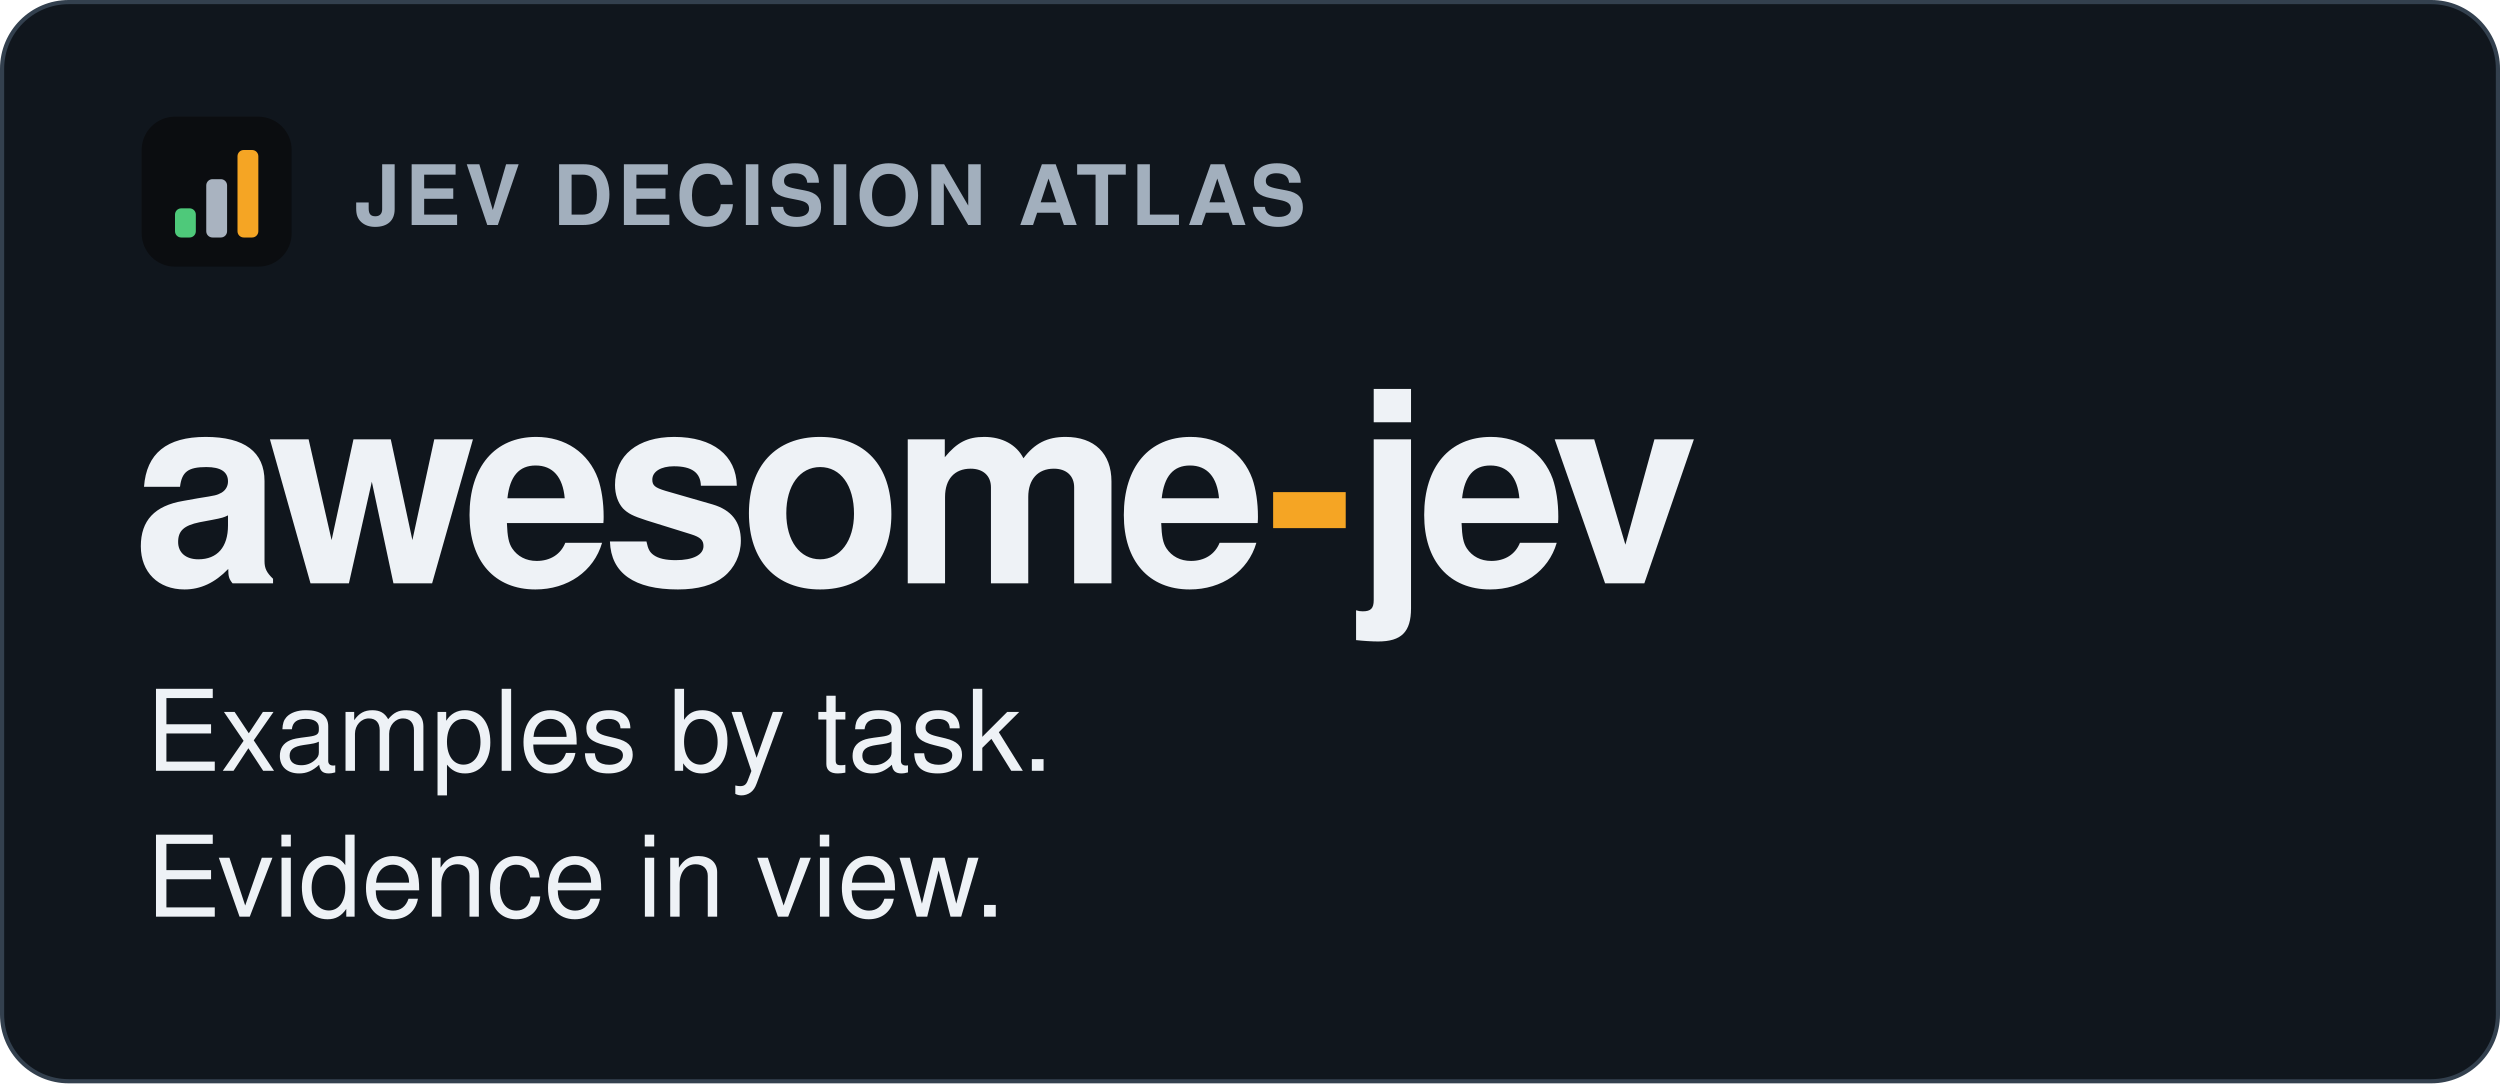
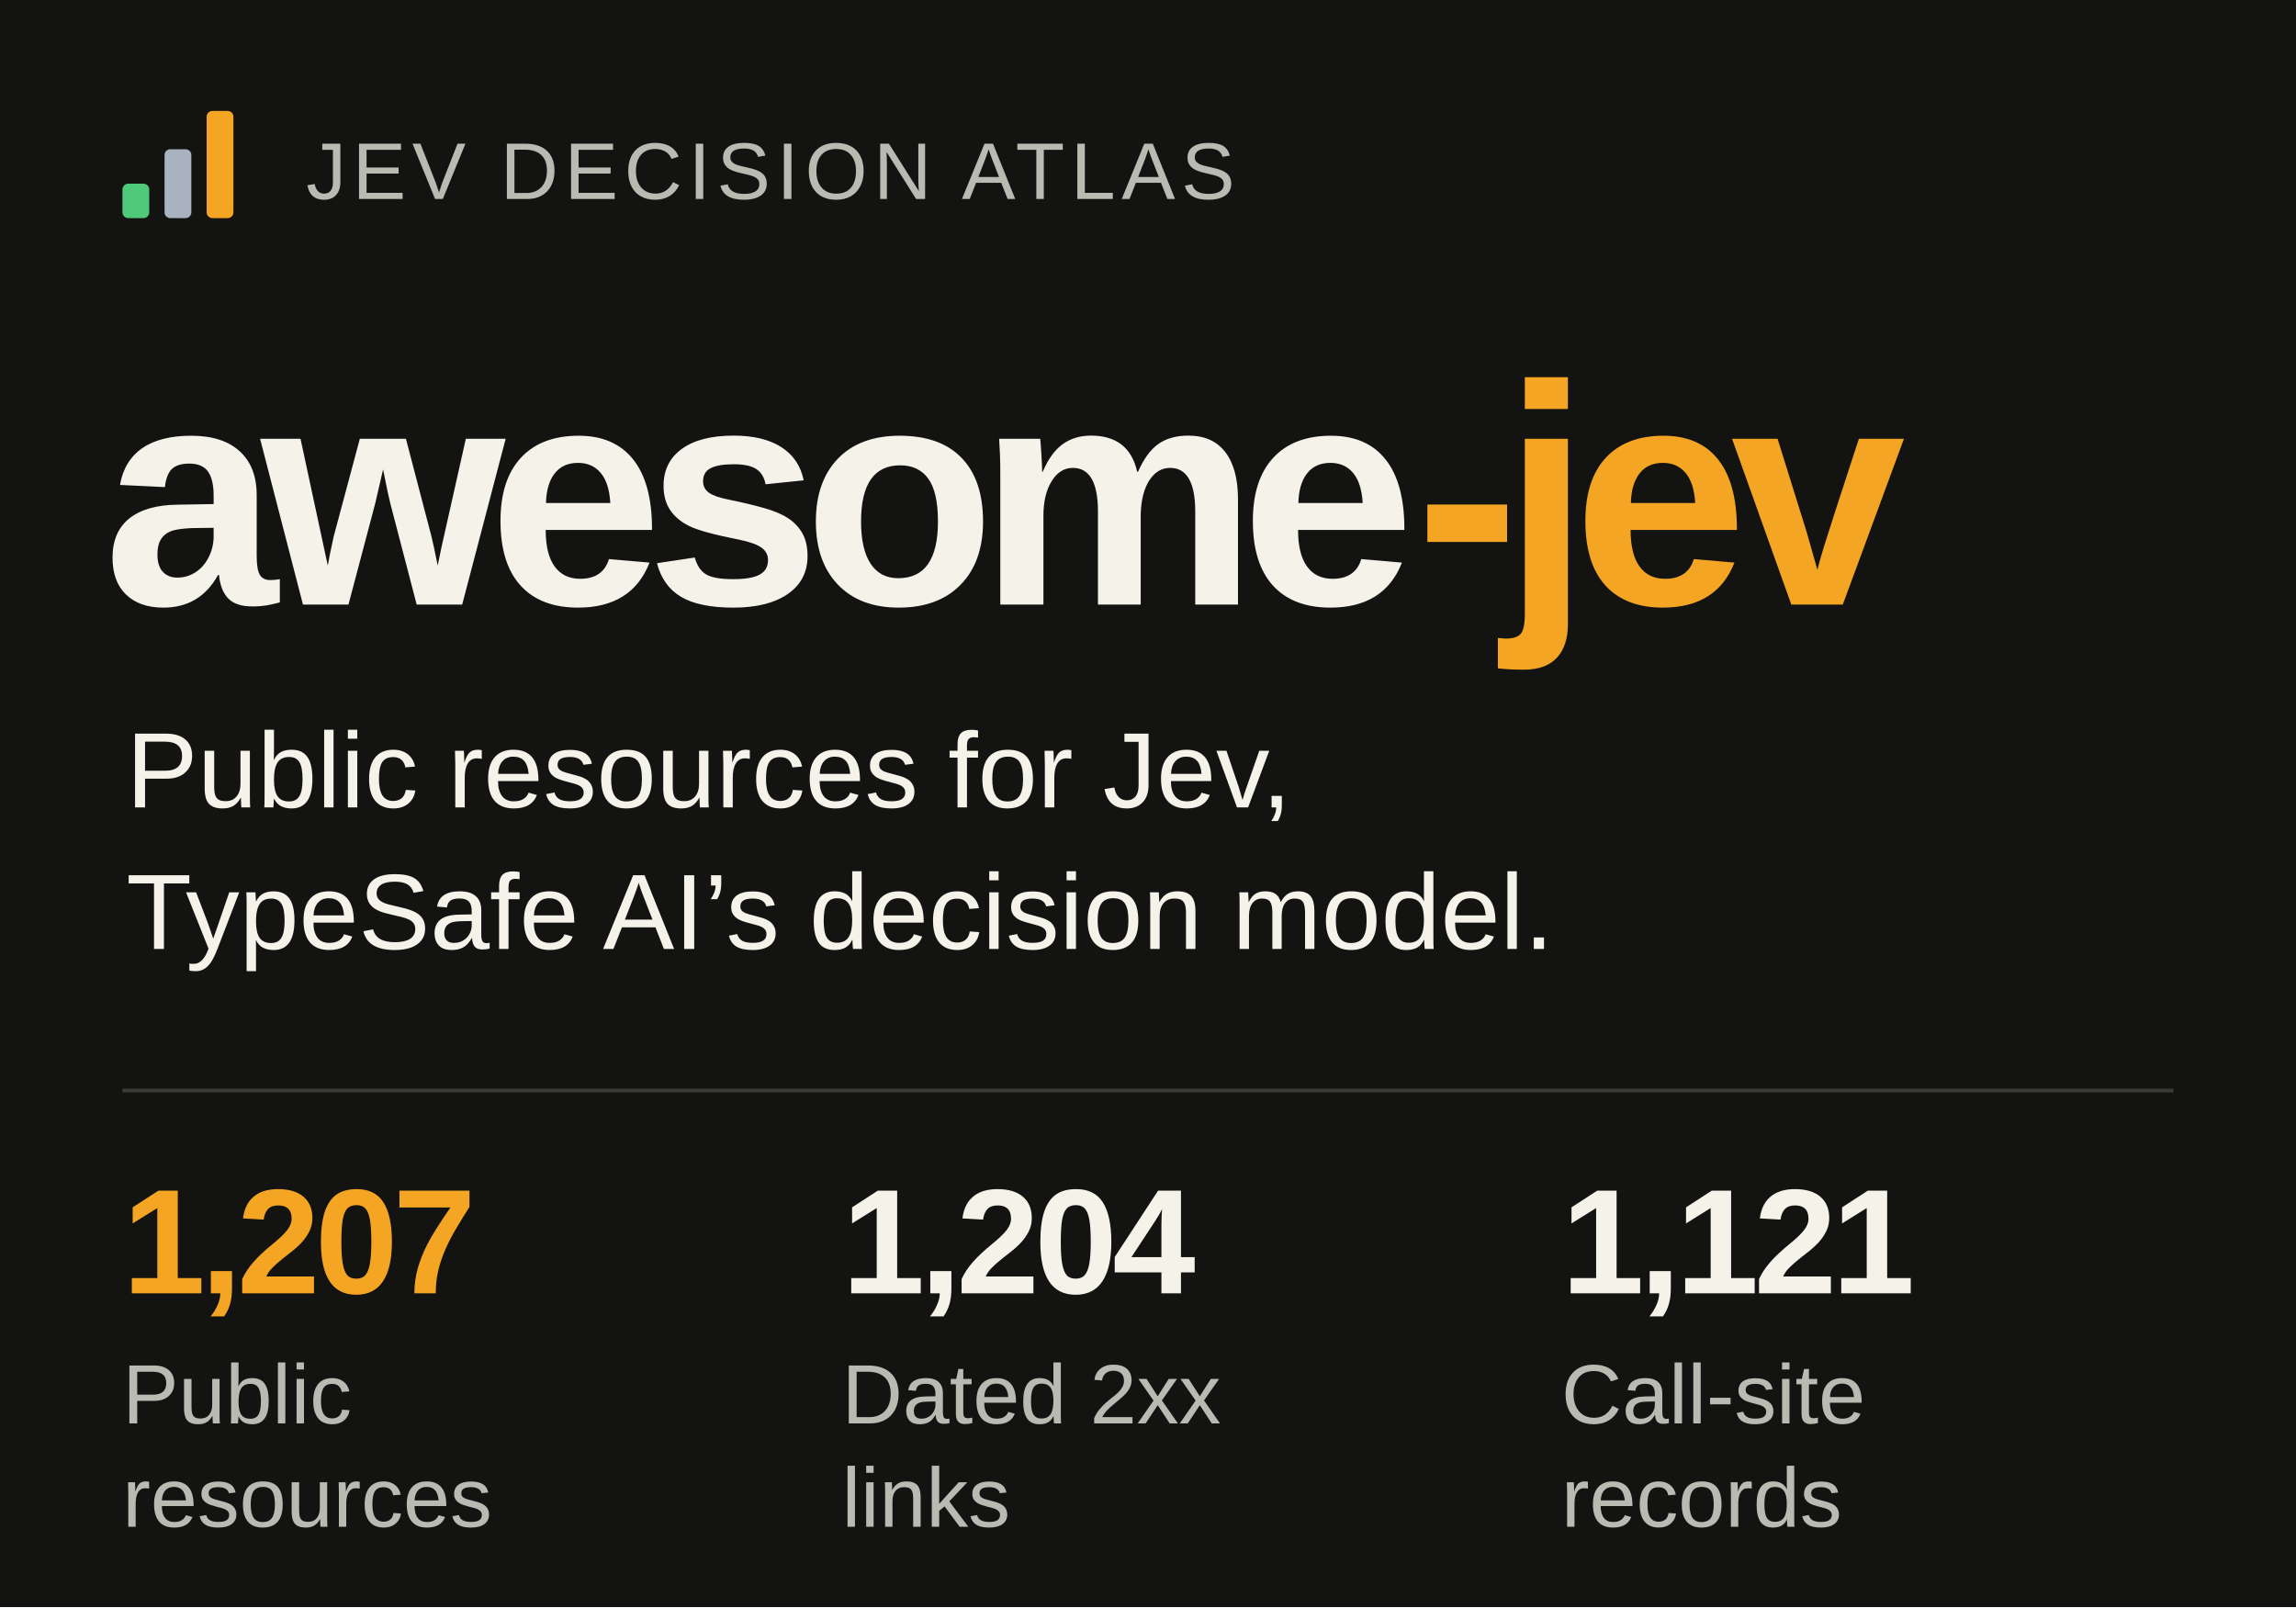
- <svg xmlns="http://www.w3.org/2000/svg" width="600" height="260" viewBox="0 0 600 260" role="img" aria-labelledby="title description">
-   <style>text{font-family:-apple-system,BlinkMacSystemFont,'Segoe UI',Helvetica,Arial,'Noto Sans CJK SC',sans-serif;fill:#eef2f6}.muted{fill:#a2afbd}</style>
-   <rect x=".5" y=".5" width="599" height="259" rx="16" fill="#10161d" stroke="#33404e" />
-   <rect x="34" y="28" width="36" height="36" rx="8" fill="#0b0d10" />
-   <rect x="42" y="50" width="5" height="7" rx="1.5" fill="#4ec97a" />
-   <rect x="49.5" y="43" width="5" height="14" rx="1.5" fill="#a9b3c0" />
-   <rect x="57" y="36" width="5" height="21" rx="1.5" fill="#f5a524" />
-   <text x="85" y="54" font-size="20" font-weight="600" letter-spacing="1.1" class="muted">JEV DECISION ATLAS</text>
-   <text x="32" y="140" font-size="64" font-weight="750" letter-spacing="-2.6">awesome<tspan fill="#f5a524">-</tspan>jev</text>
-   <text x="35" y="185" font-size="27">Examples by task.</text>
-   <text x="35" y="220" font-size="27">Evidence in view.</text>
+ <svg xmlns="http://www.w3.org/2000/svg" width="600" height="420" viewBox="0 0 600 420" role="img" aria-labelledby="title description">
+   <style>
+ text{font-family:Arial,Helvetica,'Noto Sans CJK SC',sans-serif;fill:#f4f2e9}
+ .muted{fill:#b9bbb2}.amber{fill:#f5a524}
+ .wordmark{font-weight:800}.number{font-weight:700;font-variant-numeric:tabular-nums}
+ </style>
+   <rect width="600" height="420" fill="#131412" />
+   <rect x="32" y="48" width="7" height="9" rx="1.5" fill="#4ec97a" />
+   <rect x="43" y="39" width="7" height="18" rx="1.5" fill="#a9b3c0" />
+   <rect x="54" y="29" width="7" height="28" rx="1.5" fill="#f5a524" />
+   <text x="80" y="52" font-size="21" letter-spacing="1.6" class="muted">JEV DECISION ATLAS</text>
+   <text x="27" y="158" font-size="82" letter-spacing="-4.4" class="wordmark">awesome<tspan class="amber">-jev</tspan>
+   </text>
+   <text x="33" y="211" font-size="28">Public resources for Jev,</text>
+   <text x="33" y="248" font-size="28">TypeSafe AI’s decision model.</text>
+   <path d="M32 285H568" stroke="#393b34" />
+   <text x="32" y="338" font-size="39" letter-spacing="-1.3" class="number amber">1,207</text>
+   <text x="32" y="372" font-size="22" class="muted">Public</text>
+   <text x="32" y="399" font-size="22" class="muted">resources</text>
+   <text x="220" y="338" font-size="39" letter-spacing="-1.3" class="number">1,204</text>
+   <text x="220" y="372" font-size="22" class="muted">Dated 2xx</text>
+   <text x="220" y="399" font-size="22" class="muted">links</text>
+   <text x="408" y="338" font-size="39" letter-spacing="-1.3" class="number">1,121</text>
+   <text x="408" y="372" font-size="22" class="muted">Call-site</text>
+   <text x="408" y="399" font-size="22" class="muted">records</text>
</svg>
